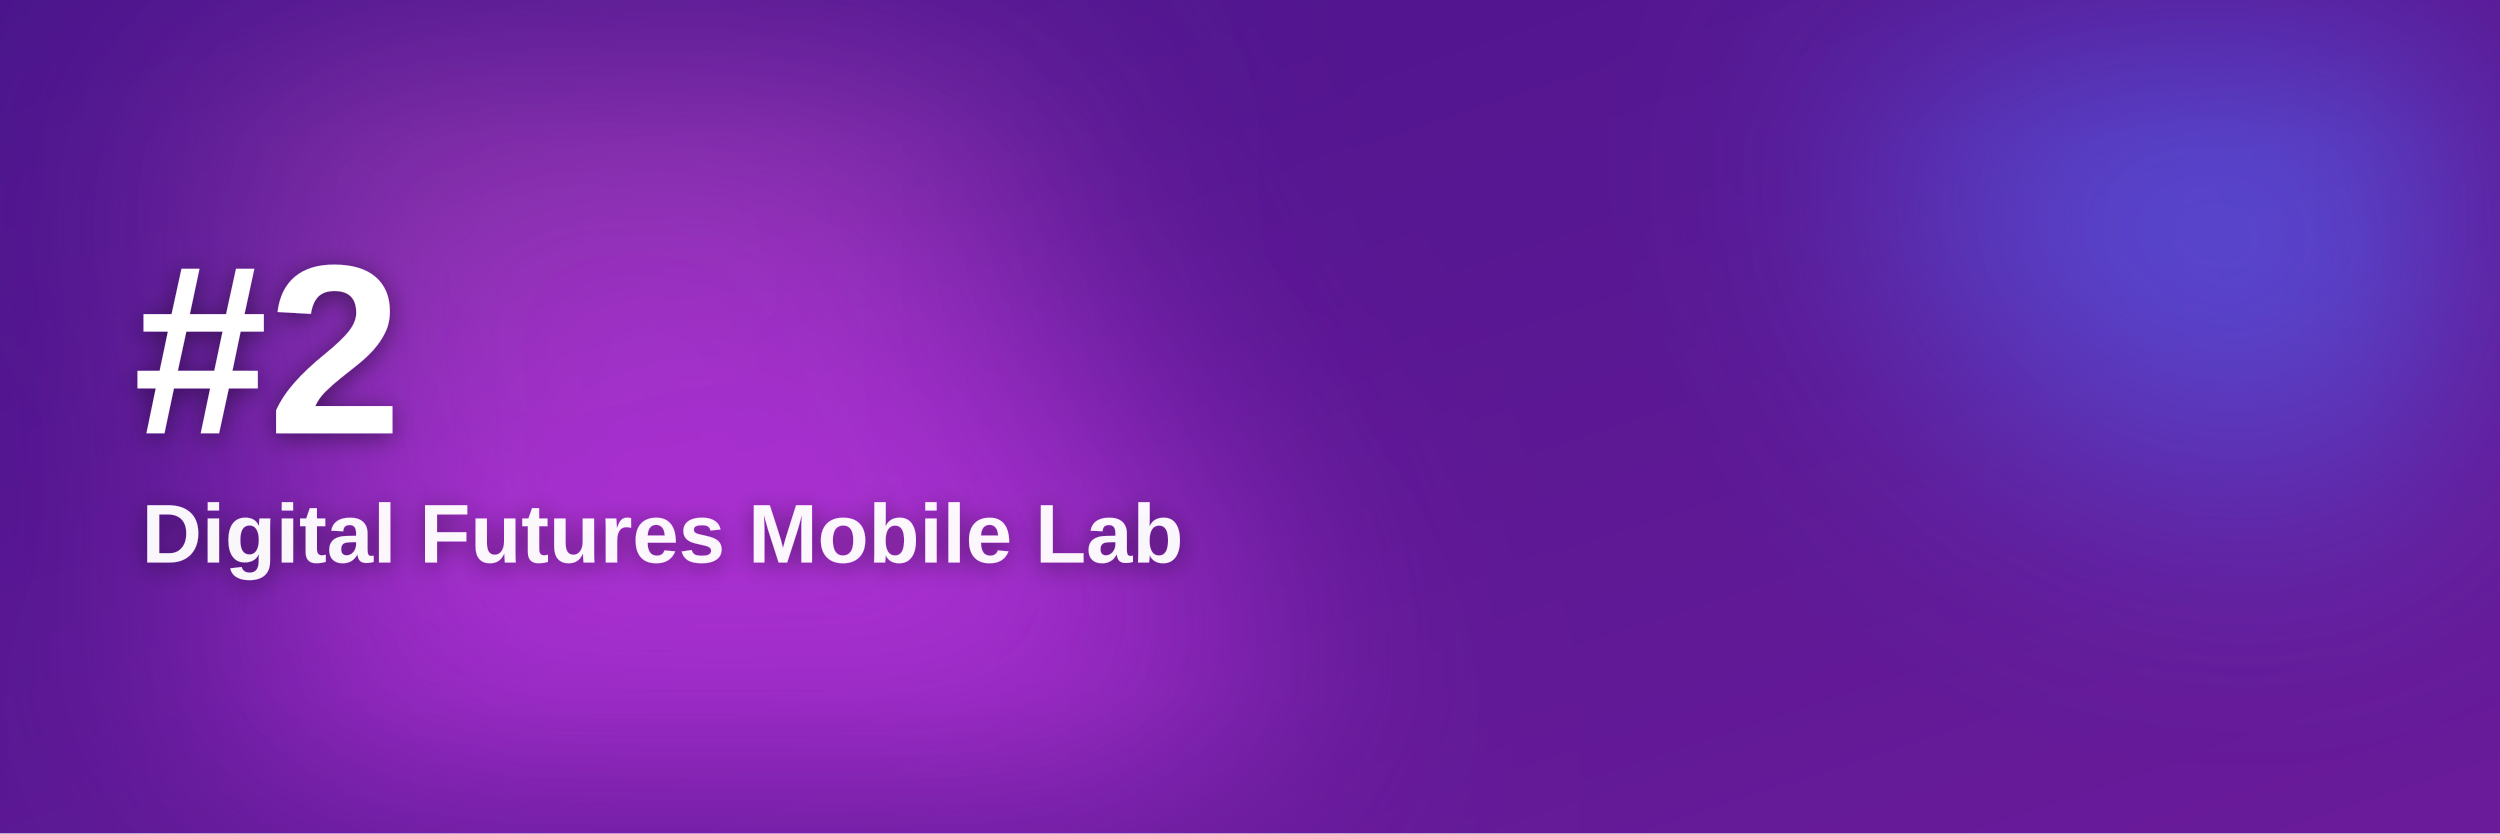
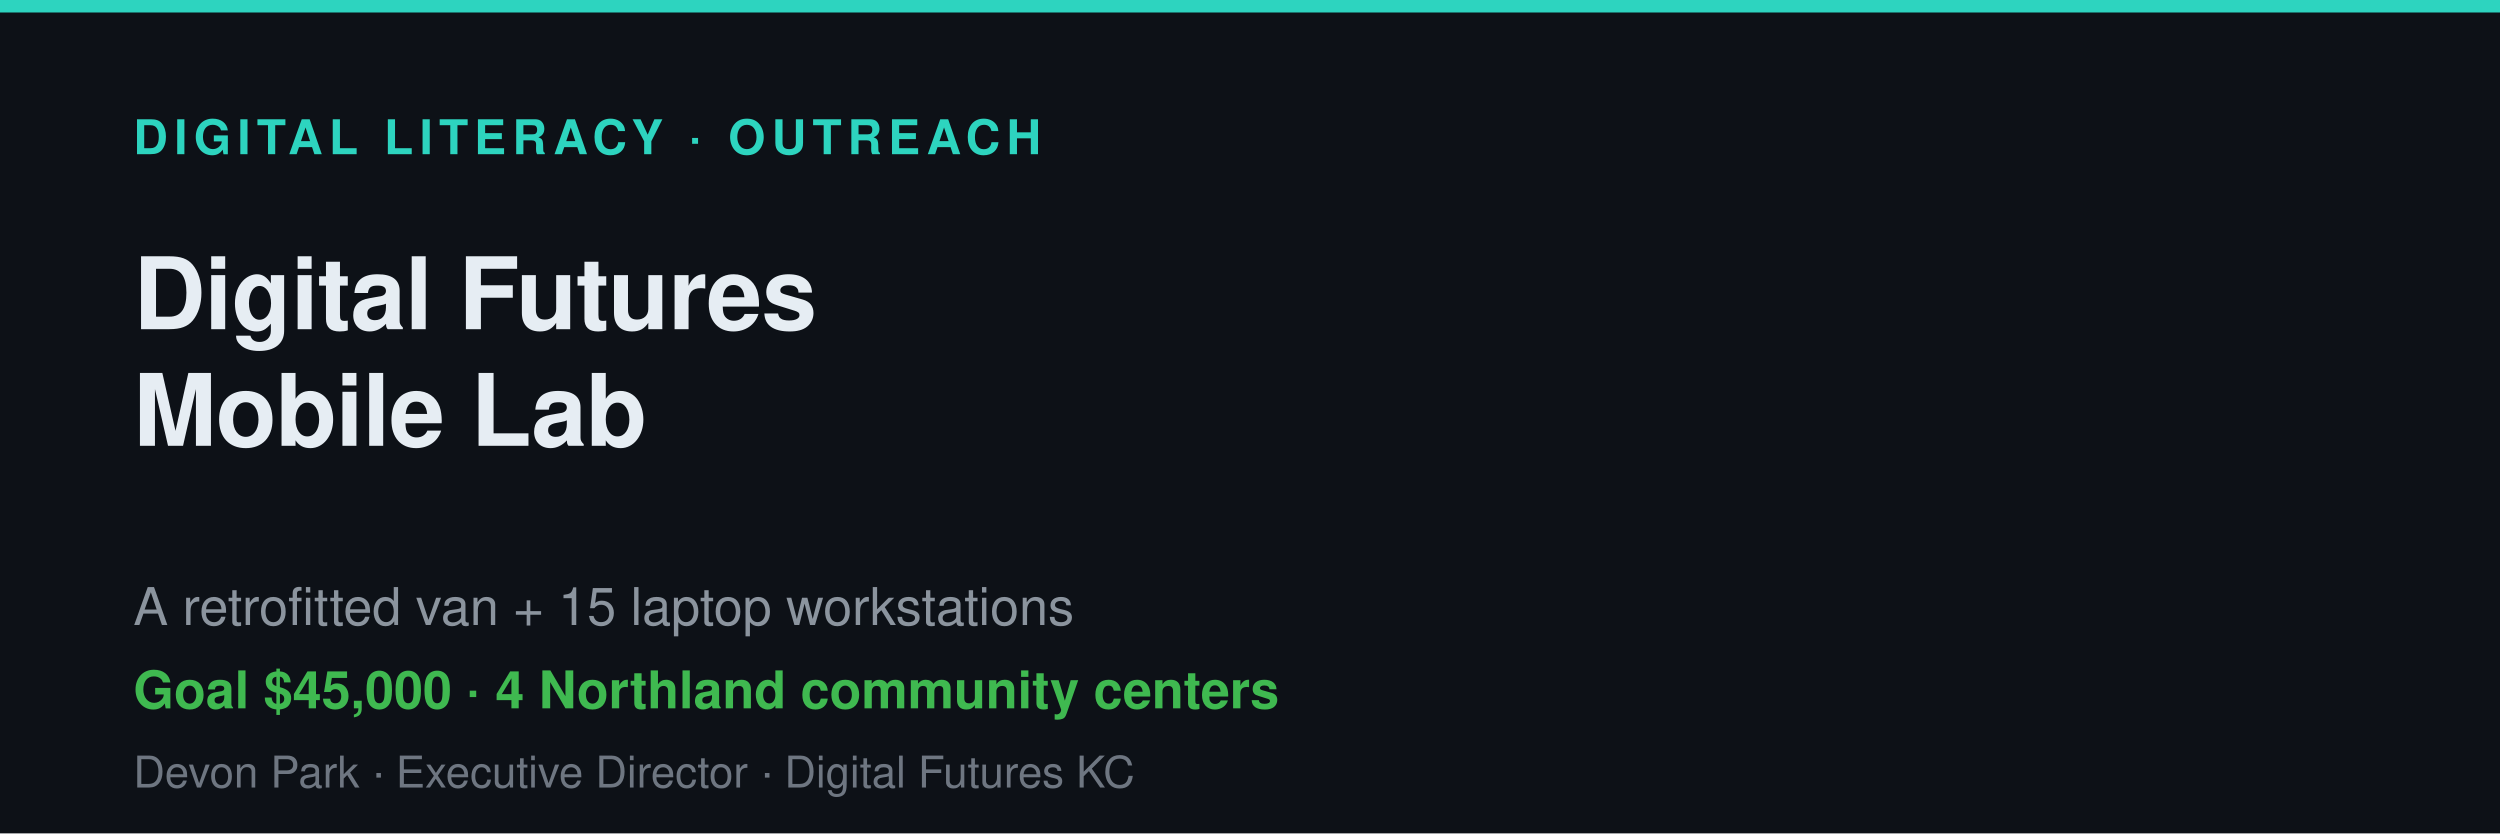
<svg xmlns="http://www.w3.org/2000/svg" width="1200" height="400" viewBox="0 0 1200 400" role="img" aria-label="Digital Futures Mobile Lab">
-   <defs>
-     <linearGradient id="bg" x1="0" y1="0" x2="1" y2="1">
-       <stop offset="0" stop-color="#4A148C" />
-       <stop offset="1" stop-color="#6A1B9A" />
-     </linearGradient>
-     <filter id="soft" x="-50%" y="-50%" width="200%" height="200%">
-       <feGaussianBlur stdDeviation="70" />
-     </filter>
-     <filter id="sh" x="-20%" y="-20%" width="140%" height="140%">
-       <feDropShadow dx="0" dy="2" stdDeviation="6" flood-color="#000" flood-opacity="0.45" />
-     </filter>
-   </defs>
-   <rect width="1200" height="400" fill="url(#bg)" />
-   <g filter="url(#soft)" opacity="0.6">
-     <circle cx="296" cy="90" r="190" fill="#AB47BC" />
-     <circle cx="356" cy="360" r="240" fill="#E040FB" />
-     <circle cx="1080" cy="60" r="170" fill="#536DFE" />
-   </g>
-   <g filter="url(#sh)" font-family="Arial,Helvetica,sans-serif" fill="#fff">
-     <text x="64" y="208" font-size="116" font-weight="800">#2</text>
-     <text x="68" y="270" font-size="40" font-weight="600" opacity="0.96">Digital Futures Mobile Lab</text>
-   </g>
+   <rect width="1200" height="400" fill="#0d1117" />
+   <rect width="1200" height="6" fill="#2dd4bf" />
+   <text x="64" y="74" font-family="'Helvetica Neue', Helvetica, Arial, 'Segoe UI', Roboto, sans-serif" font-size="23" font-weight="700" letter-spacing="3" fill="#2dd4bf">DIGITAL LITERACY · OUTREACH</text>
+   <text x="64" y="158" font-family="'Helvetica Neue', Helvetica, Arial, 'Segoe UI', Roboto, sans-serif" font-size="48" font-weight="800" letter-spacing="-0.5" fill="#e6edf3">Digital Futures</text>
+   <text x="64" y="214" font-family="'Helvetica Neue', Helvetica, Arial, 'Segoe UI', Roboto, sans-serif" font-size="48" font-weight="800" letter-spacing="-0.5" fill="#e6edf3">Mobile Lab</text>
+   <text x="64" y="300" font-family="'Helvetica Neue', Helvetica, Arial, 'Segoe UI', Roboto, sans-serif" font-size="25" font-weight="400" fill="#8b949e">A retrofitted van + 15 laptop workstations</text>
+   <text x="64" y="340" font-family="'Helvetica Neue', Helvetica, Arial, 'Segoe UI', Roboto, sans-serif" font-size="25" font-weight="700" fill="#3fb950">Goal $45,000   ·   4 Northland community centers</text>
+   <text x="64" y="378" font-family="'Helvetica Neue', Helvetica, Arial, 'Segoe UI', Roboto, sans-serif" font-size="21" font-weight="400" fill="#6e7681">Devon Park  ·  Executive Director  ·  Digital Futures KC</text>
</svg>
